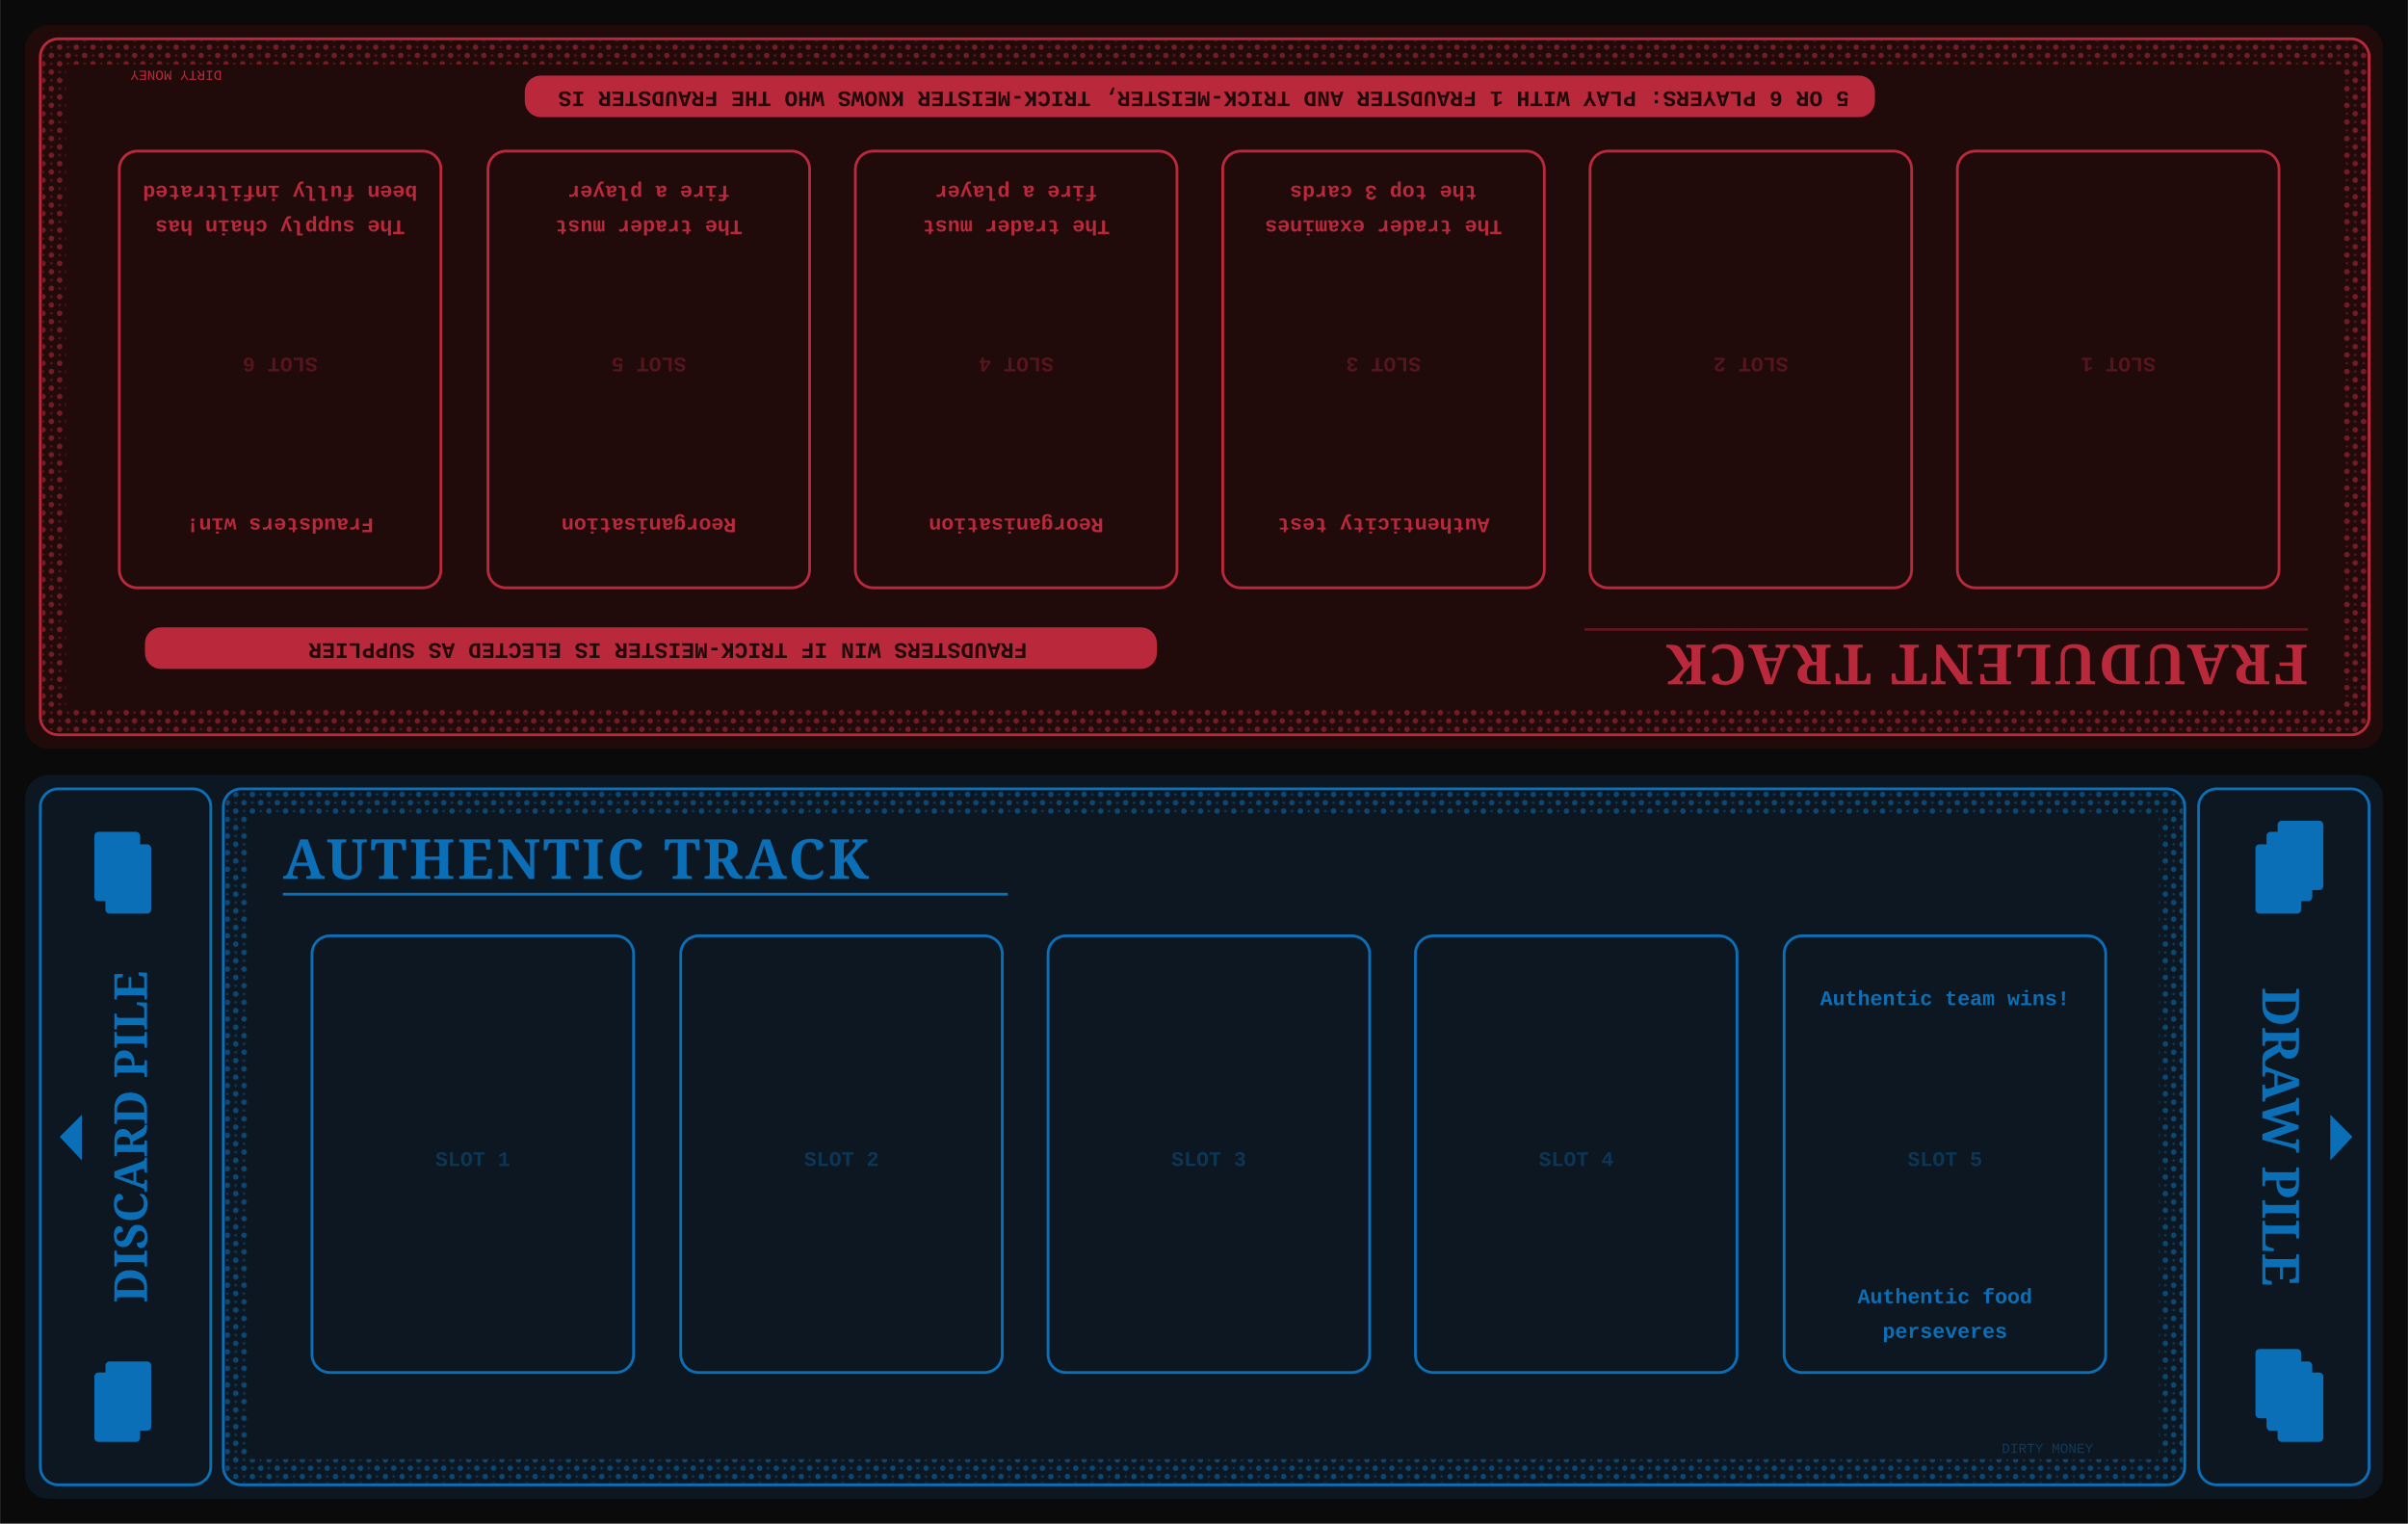
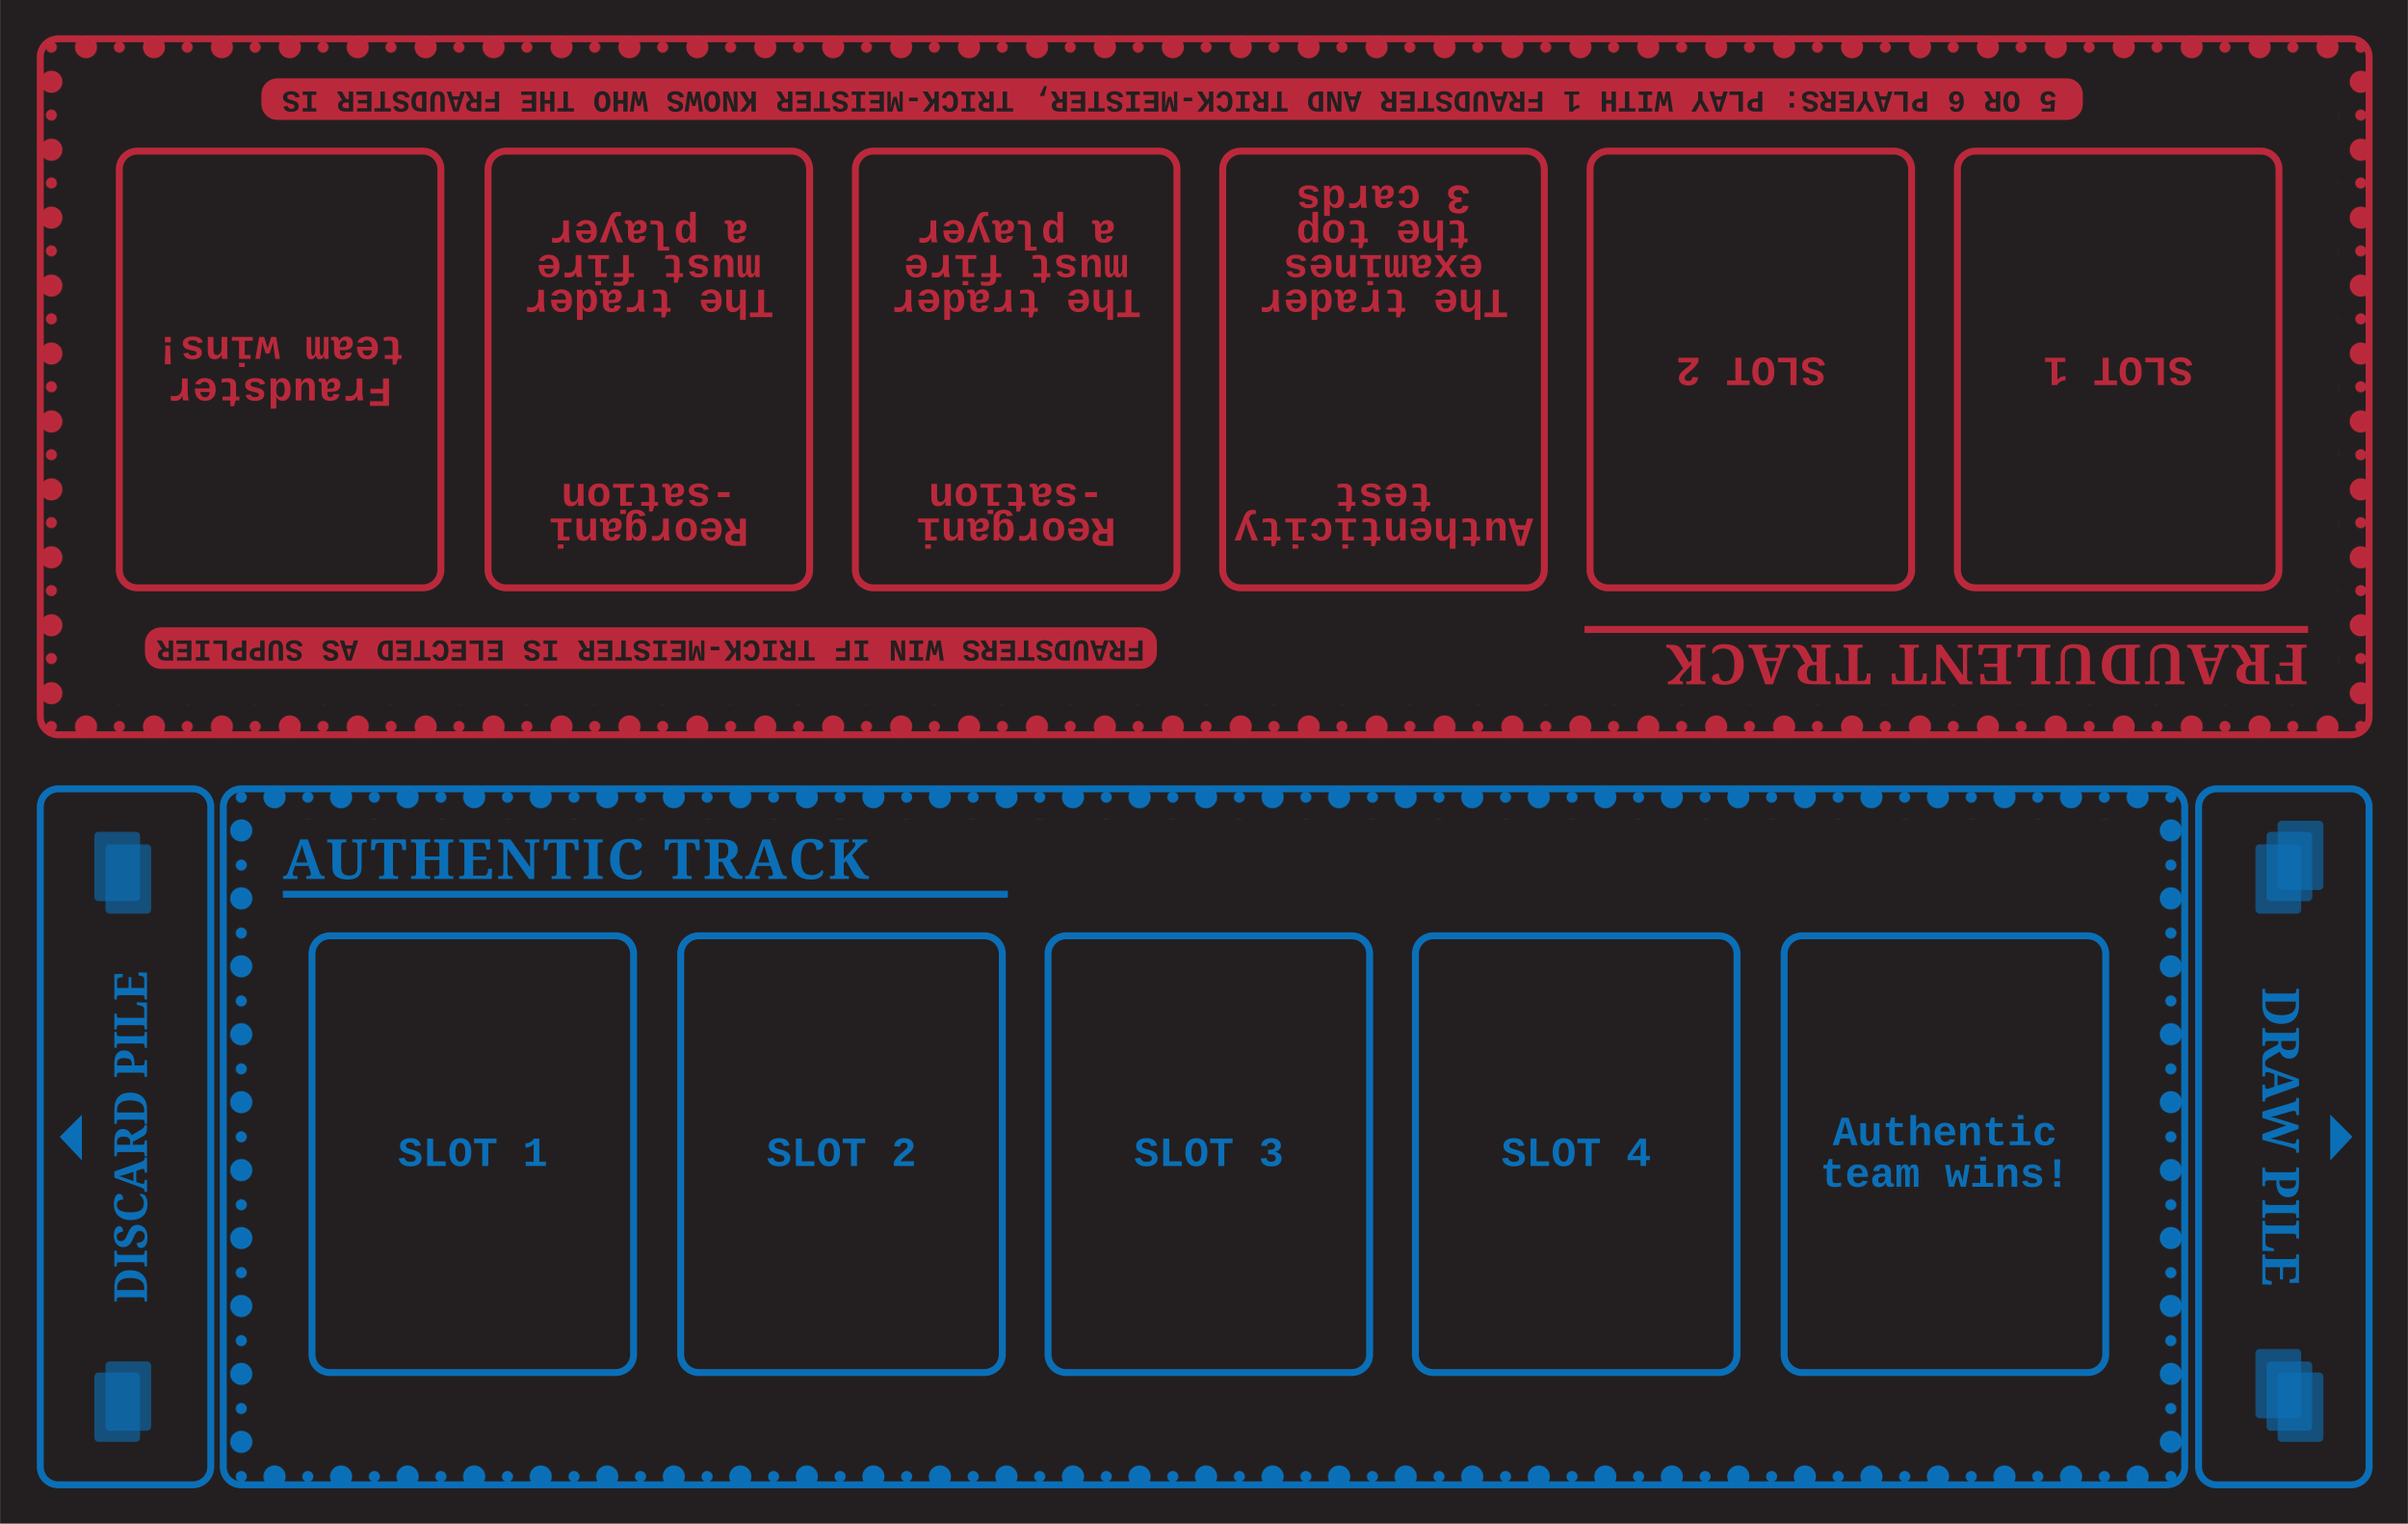
<svg xmlns="http://www.w3.org/2000/svg" width="490mm" height="310mm" viewBox="0 0 1737 1099">
  <defs>
-     <pattern id="border-pattern-fraud" x="0" y="0" width="12" height="12" patternUnits="userSpaceOnUse">
-       <circle cx="2" cy="2" r="1" fill="#ba293b" opacity="0.35" />
-       <circle cx="8" cy="8" r="1" fill="#ba293b" opacity="0.35" />
-       <circle cx="8" cy="2" r="2" fill="#ba293b" opacity="0.55" />
-       <circle cx="2" cy="8" r="2" fill="#ba293b" opacity="0.55" />
+     <pattern id="border-pattern-fraud" x="0" y="0" width="49" height="49" patternUnits="userSpaceOnUse">
+       <circle cx="16" cy="16" r="4" fill="#ba293b" opacity="1" />
+       <circle cx="40" cy="40" r="4" fill="#ba293b" opacity="1" />
+       <circle cx="40" cy="16" r="8" fill="#ba293b" opacity="1" />
+       <circle cx="16" cy="40" r="8" fill="#ba293b" opacity="1" />
    </pattern>
-     <pattern id="border-pattern-auth" x="0" y="0" width="12" height="12" patternUnits="userSpaceOnUse">
-       <circle cx="2" cy="2" r="1" fill="#0b6fb7" opacity="0.35" />
-       <circle cx="8" cy="8" r="1" fill="#0b6fb7" opacity="0.35" />
-       <circle cx="8" cy="2" r="2" fill="#0b6fb7" opacity="0.55" />
-       <circle cx="2" cy="8" r="2" fill="#0b6fb7" opacity="0.55" />
+     <pattern id="border-pattern-auth" x="0" y="0" width="48" height="49" patternUnits="userSpaceOnUse">
+       <circle cx="12" cy="16" r="4" fill="#0b6fb7" opacity="1" />
+       <circle cx="36" cy="40" r="4" fill="#0b6fb7" opacity="1" />
+       <circle cx="36" cy="16" r="8" fill="#0b6fb7" opacity="1" />
+       <circle cx="12" cy="40" r="8" fill="#0b6fb7" opacity="1" />
    </pattern>
  </defs>
-   <rect x="0" y="0" width="1737" height="1099" fill="#0a0a0a" />
+   <rect x="0" y="0" width="1737" height="1099" fill="#231f20" />
  <g transform="translate(1737, 540) rotate(180)">
    <g transform="translate(18, 0)">
-       <rect x="0" y="0" width="1701" height="522" rx="17" fill="#200a0a" />
-       <rect x="10" y="10" width="1680" height="502" rx="13" fill="none" stroke="#ba293b" stroke-width="2" opacity="1" />
-       <rect x="20" y="20" width="1660" height="482" rx="3" fill="none" stroke="url(#border-pattern-fraud)" stroke-width="17" opacity="1" />
+       <rect x="10" y="10" width="1680" height="502" rx="13" fill="none" stroke="#ba293b" stroke-width="5" opacity="1" />
+       <rect x="20" y="20" width="1660" height="482" rx="3" fill="none" stroke="url(#border-pattern-fraud)" stroke-width="24" opacity="1" />
      <text x="54" y="75" font-family="Georgia, serif" font-size="40" font-weight="bold" fill="#ba293b" letter-spacing="2">FRAUDULENT TRACK</text>
-       <line x1="54" y1="86" x2="576" y2="86" stroke="#ba293b" stroke-width="2" opacity="0.4" />
+       <line x1="54" y1="86" x2="576" y2="86" stroke="#ba293b" stroke-width="5" opacity="1" />
      <rect x="893" y="66" width="713" height="13" rx="3" fill="none" stroke="#ba293b" stroke-width="17" opacity="1" />
-       <text x="978" y="76" font-family="Courier New, monospace" font-size="16" font-weight="bold" fill="#200a0a" opacity="1">FRAUDSTERS WIN IF TRICK-MEISTER IS ELECTED AS SUPPLIER</text>
+       <text x="893" y="78" font-family="Courier New, monospace" font-size="22" font-weight="bold" fill="#231f20" opacity="1">FRAUDSTERS WIN IF TRICK-MEISTER IS ELECTED AS SUPPLIER</text>
      <g transform="translate(75, 116)">
-         <rect x="0" y="0" width="232" height="315" rx="13" fill="none" stroke="#ba293b" stroke-width="2" opacity="1" />
-         <text x="116" y="166" font-family="Courier New, monospace" font-size="15" font-weight="bold" fill="#ba293b" text-anchor="middle" opacity="0.35">SLOT 1</text>
+         <rect x="0" y="0" width="232" height="315" rx="13" fill="none" stroke="#ba293b" stroke-width="5" opacity="1" />
+         <text x="116" y="166" font-family="Courier New, monospace" font-size="30" font-weight="bold" fill="#ba293b" text-anchor="middle" opacity="1">SLOT 1</text>
      </g>
      <g transform="translate(340, 116)">
-         <rect x="0" y="0" width="232" height="315" rx="13" fill="none" stroke="#ba293b" stroke-width="2" opacity="1" />
-         <text x="116" y="166" font-family="Courier New, monospace" font-size="15" font-weight="bold" fill="#ba293b" text-anchor="middle" opacity="0.35">SLOT 2</text>
+         <rect x="0" y="0" width="232" height="315" rx="13" fill="none" stroke="#ba293b" stroke-width="5" opacity="1" />
+         <text x="116" y="166" font-family="Courier New, monospace" font-size="30" font-weight="bold" fill="#ba293b" text-anchor="middle" opacity="1">SLOT 2</text>
      </g>
      <g transform="translate(605, 116)">
-         <rect x="0" y="0" width="232" height="315" rx="13" fill="none" stroke="#ba293b" stroke-width="2" opacity="1" />
-         <text x="116" y="50" font-family="Courier New, monospace" font-size="15" font-weight="bold" fill="#ba293b" text-anchor="middle" opacity="1">Authenticity test</text>
-         <text x="116" y="166" font-family="Courier New, monospace" font-size="15" font-weight="bold" fill="#ba293b" text-anchor="middle" opacity="0.35">SLOT 3</text>
-         <text x="116" y="265" font-family="Courier New, monospace" font-size="15" font-weight="bold" fill="#ba293b" text-anchor="middle" opacity="1">The trader examines</text>
-         <text x="116" y="290" font-family="Courier New, monospace" font-size="15" font-weight="bold" fill="#ba293b" text-anchor="middle" opacity="1">the top 3 cards</text>
+         <rect x="0" y="0" width="232" height="315" rx="13" fill="none" stroke="#ba293b" stroke-width="5" opacity="1" />
+         <text x="116" y="50" font-family="Courier New, monospace" font-size="30" font-weight="bold" fill="#ba293b" text-anchor="middle" opacity="1">Authenticity</text>
+         <text x="116" y="75" font-family="Courier New, monospace" font-size="30" font-weight="bold" fill="#ba293b" text-anchor="middle" opacity="1">test</text>
+         <text x="116" y="215" font-family="Courier New, monospace" font-size="30" font-weight="bold" fill="#ba293b" text-anchor="middle" opacity="1">The trader</text>
+         <text x="116" y="240" font-family="Courier New, monospace" font-size="30" font-weight="bold" fill="#ba293b" text-anchor="middle" opacity="1">examines</text>
+         <text x="116" y="265" font-family="Courier New, monospace" font-size="30" font-weight="bold" fill="#ba293b" text-anchor="middle" opacity="1">the top</text>
+         <text x="116" y="290" font-family="Courier New, monospace" font-size="30" font-weight="bold" fill="#ba293b" text-anchor="middle" opacity="1">3 cards</text>
      </g>
      <g transform="translate(870, 116)">
-         <rect x="0" y="0" width="232" height="315" rx="13" fill="none" stroke="#ba293b" stroke-width="2" opacity="1" />
-         <text x="116" y="50" font-family="Courier New, monospace" font-size="15" font-weight="bold" fill="#ba293b" text-anchor="middle" opacity="1">Reorganisation</text>
-         <text x="116" y="166" font-family="Courier New, monospace" font-size="15" font-weight="bold" fill="#ba293b" text-anchor="middle" opacity="0.35">SLOT 4</text>
-         <text x="116" y="265" font-family="Courier New, monospace" font-size="15" font-weight="bold" fill="#ba293b" text-anchor="middle" opacity="1">The trader must</text>
-         <text x="116" y="290" font-family="Courier New, monospace" font-size="15" font-weight="bold" fill="#ba293b" text-anchor="middle" opacity="1">fire a player</text>
+         <rect x="0" y="0" width="232" height="315" rx="13" fill="none" stroke="#ba293b" stroke-width="5" opacity="1" />
+         <text x="116" y="50" font-family="Courier New, monospace" font-size="30" font-weight="bold" fill="#ba293b" text-anchor="middle" opacity="1">Reorgani</text>
+         <text x="116" y="75" font-family="Courier New, monospace" font-size="30" font-weight="bold" fill="#ba293b" text-anchor="middle" opacity="1">-sation</text>
+         <text x="116" y="215" font-family="Courier New, monospace" font-size="30" font-weight="bold" fill="#ba293b" text-anchor="middle" opacity="1">The trader</text>
+         <text x="116" y="240" font-family="Courier New, monospace" font-size="30" font-weight="bold" fill="#ba293b" text-anchor="middle" opacity="1">must fire</text>
+         <text x="116" y="265" font-family="Courier New, monospace" font-size="30" font-weight="bold" fill="#ba293b" text-anchor="middle" opacity="1">a player</text>
      </g>
      <g transform="translate(1135, 116)">
-         <rect x="0" y="0" width="232" height="315" rx="13" fill="none" stroke="#ba293b" stroke-width="2" opacity="1" />
-         <text x="116" y="50" font-family="Courier New, monospace" font-size="15" font-weight="bold" fill="#ba293b" text-anchor="middle" opacity="1">Reorganisation</text>
-         <text x="116" y="166" font-family="Courier New, monospace" font-size="15" font-weight="bold" fill="#ba293b" text-anchor="middle" opacity="0.35">SLOT 5</text>
-         <text x="116" y="265" font-family="Courier New, monospace" font-size="15" font-weight="bold" fill="#ba293b" text-anchor="middle" opacity="1">The trader must</text>
-         <text x="116" y="290" font-family="Courier New, monospace" font-size="15" font-weight="bold" fill="#ba293b" text-anchor="middle" opacity="1">fire a player</text>
+         <rect x="0" y="0" width="232" height="315" rx="13" fill="none" stroke="#ba293b" stroke-width="5" opacity="1" />
+         <text x="116" y="50" font-family="Courier New, monospace" font-size="30" font-weight="bold" fill="#ba293b" text-anchor="middle" opacity="1">Reorgani</text>
+         <text x="116" y="75" font-family="Courier New, monospace" font-size="30" font-weight="bold" fill="#ba293b" text-anchor="middle" opacity="1">-sation</text>
+         <text x="116" y="215" font-family="Courier New, monospace" font-size="30" font-weight="bold" fill="#ba293b" text-anchor="middle" opacity="1">The trader</text>
+         <text x="116" y="240" font-family="Courier New, monospace" font-size="30" font-weight="bold" fill="#ba293b" text-anchor="middle" opacity="1">must fire</text>
+         <text x="116" y="265" font-family="Courier New, monospace" font-size="30" font-weight="bold" fill="#ba293b" text-anchor="middle" opacity="1">a player</text>
      </g>
      <g transform="translate(1401, 116)">
-         <rect x="0" y="0" width="232" height="315" rx="13" fill="none" stroke="#ba293b" stroke-width="2" opacity="1" />
-         <text x="116" y="50" font-family="Courier New, monospace" font-size="15" font-weight="bold" fill="#ba293b" text-anchor="middle" opacity="1">Fraudsters win!</text>
-         <text x="116" y="166" font-family="Courier New, monospace" font-size="15" font-weight="bold" fill="#ba293b" text-anchor="middle" opacity="0.35">SLOT 6</text>
-         <text x="116" y="265" font-family="Courier New, monospace" font-size="15" font-weight="bold" fill="#ba293b" text-anchor="middle" opacity="1">The supply chain has</text>
-         <text x="116" y="290" font-family="Courier New, monospace" font-size="15" font-weight="bold" fill="#ba293b" text-anchor="middle" opacity="1">been fully infiltrated</text>
+         <rect x="0" y="0" width="232" height="315" rx="13" fill="none" stroke="#ba293b" stroke-width="5" opacity="1" />
+         <text x="116" y="151" font-family="Courier New, monospace" font-size="30" font-weight="bold" fill="#ba293b" text-anchor="middle" opacity="1">Fraudster</text>
+         <text x="116" y="181" font-family="Courier New, monospace" font-size="30" font-weight="bold" fill="#ba293b" text-anchor="middle" opacity="1">team wins!</text>
      </g>
-       <rect x="375" y="464" width="957" height="13" rx="3" fill="none" stroke="#ba293b" stroke-width="17" opacity="1" />
-       <text x="385" y="474" font-family="Courier New, monospace" font-size="16" font-weight="bold" fill="#200a0a" opacity="1">5 OR 6 PLAYERS: PLAY WITH 1 FRAUDSTER AND TRICK-MEISTER, TRICK-MEISTER KNOWS WHO THE FRAUDSTER IS</text>
-       <text x="1625" y="489" font-family="Courier New, monospace" font-size="10" fill="#ba293b" text-anchor="end" opacity="1">DIRTY MONEY</text>
+       <rect x="225" y="462" width="1297" height="13" rx="3" fill="none" stroke="#ba293b" stroke-width="17" opacity="1" />
+       <text x="235" y="474" font-family="Courier New, monospace" font-size="22" font-weight="bold" fill="#231f20" opacity="1">5 OR 6 PLAYERS: PLAY WITH 1 FRAUDSTER AND TRICK-MEISTER, TRICK-MEISTER KNOWS WHO THE FRAUDSTER IS</text>
    </g>
  </g>
  <g transform="translate(18, 559)">
-     <rect x="0" y="0" width="1701" height="522" rx="17" fill="#0d1721" />
-     <rect x="11" y="10" width="123" height="502" rx="13" fill="none" stroke="#0b6fb7" stroke-width="2" opacity="1" />
+     <rect x="11" y="10" width="123" height="502" rx="13" fill="none" stroke="#0b6fb7" stroke-width="5" opacity="1" />
    <text x="72" y="277" font-family="Georgia, serif" font-size="33" font-weight="bold" fill="#0b6fb7" text-anchor="middle" transform="rotate(-90 72 261)">DISCARD PILE</text>
    <path d="M 25 261 L 41 245 L 41 278 Z" fill="#0b6fb7" opacity="1" />
-     <rect x="50" y="41" width="33" height="50" rx="3" fill="#0b6fb7" opacity="1" />
-     <rect x="58" y="50" width="33" height="50" rx="3" fill="#0b6fb7" opacity="1" />
-     <rect x="50" y="431" width="33" height="50" rx="3" fill="#0b6fb7" opacity="1" />
-     <rect x="58" y="423" width="33" height="50" rx="3" fill="#0b6fb7" opacity="1" />
-     <rect x="1568" y="10" width="123" height="502" rx="13" fill="none" stroke="#0b6fb7" stroke-width="2" opacity="1" />
+     <rect x="50" y="41" width="33" height="50" rx="3" fill="#0b6fb7" opacity="0.6" />
+     <rect x="58" y="50" width="33" height="50" rx="3" fill="#0b6fb7" opacity="0.6" />
+     <rect x="50" y="431" width="33" height="50" rx="3" fill="#0b6fb7" opacity="0.6" />
+     <rect x="58" y="423" width="33" height="50" rx="3" fill="#0b6fb7" opacity="0.6" />
+     <rect x="1568" y="10" width="123" height="502" rx="13" fill="none" stroke="#0b6fb7" stroke-width="5" opacity="1" />
    <text x="1630" y="277" font-family="Georgia, serif" font-size="37" font-weight="bold" fill="#0b6fb7" text-anchor="middle" transform="rotate(90 1630 261)">DRAW PILE</text>
    <path d="M 1679 261 L 1663 245 L 1663 278 Z" fill="#0b6fb7" opacity="1" />
-     <rect x="1625" y="33" width="33" height="50" rx="3" fill="#0b6fb7" opacity="1" />
-     <rect x="1617" y="41" width="33" height="50" rx="3" fill="#0b6fb7" opacity="1" />
-     <rect x="1609" y="50" width="33" height="50" rx="3" fill="#0b6fb7" opacity="1" />
-     <rect x="1625" y="431" width="33" height="50" rx="3" fill="#0b6fb7" opacity="1" />
-     <rect x="1617" y="423" width="33" height="50" rx="3" fill="#0b6fb7" opacity="1" />
-     <rect x="1609" y="414" width="33" height="50" rx="3" fill="#0b6fb7" opacity="1" />
-     <rect x="143" y="10" width="1415" height="502" rx="13" fill="none" stroke="#0b6fb7" stroke-width="2" opacity="1" />
-     <rect x="153" y="20" width="1395" height="482" rx="3" fill="none" stroke="url(#border-pattern-auth)" stroke-width="17" opacity="1" />
+     <rect x="1625" y="33" width="33" height="50" rx="3" fill="#0b6fb7" opacity="0.6" />
+     <rect x="1617" y="41" width="33" height="50" rx="3" fill="#0b6fb7" opacity="0.6" />
+     <rect x="1609" y="50" width="33" height="50" rx="3" fill="#0b6fb7" opacity="0.6" />
+     <rect x="1625" y="431" width="33" height="50" rx="3" fill="#0b6fb7" opacity="0.6" />
+     <rect x="1617" y="423" width="33" height="50" rx="3" fill="#0b6fb7" opacity="0.6" />
+     <rect x="1609" y="414" width="33" height="50" rx="3" fill="#0b6fb7" opacity="0.6" />
+     <rect x="143" y="10" width="1415" height="502" rx="13" fill="none" stroke="#0b6fb7" stroke-width="5" opacity="1" />
+     <rect x="153" y="20" width="1395" height="482" rx="3" fill="none" stroke="url(#border-pattern-auth)" stroke-width="24" opacity="1" />
    <text x="186" y="75" font-family="Georgia, serif" font-size="40" font-weight="bold" fill="#0b6fb7" letter-spacing="2">AUTHENTIC TRACK</text>
-     <line x1="186" y1="86" x2="709" y2="86" stroke="#0b6fb7" stroke-width="2" opacity="1" />
+     <line x1="186" y1="86" x2="709" y2="86" stroke="#0b6fb7" stroke-width="5" opacity="1" />
    <g transform="translate(207, 116)">
-       <rect x="0" y="0" width="232" height="315" rx="13" fill="none" stroke="#0b6fb7" stroke-width="2" opacity="1" />
-       <text x="116" y="166" font-family="Courier New, monospace" font-size="15" font-weight="bold" fill="#0b6fb7" text-anchor="middle" opacity="0.35">SLOT 1</text>
+       <rect x="0" y="0" width="232" height="315" rx="13" fill="none" stroke="#0b6fb7" stroke-width="5" opacity="1" />
+       <text x="116" y="166" font-family="Courier New, monospace" font-size="30" font-weight="bold" fill="#0b6fb7" text-anchor="middle" opacity="1">SLOT 1</text>
    </g>
    <g transform="translate(473, 116)">
-       <rect x="0" y="0" width="232" height="315" rx="13" fill="none" stroke="#0b6fb7" stroke-width="2" opacity="1" />
-       <text x="116" y="166" font-family="Courier New, monospace" font-size="15" font-weight="bold" fill="#0b6fb7" text-anchor="middle" opacity="0.35">SLOT 2</text>
+       <rect x="0" y="0" width="232" height="315" rx="13" fill="none" stroke="#0b6fb7" stroke-width="5" opacity="1" />
+       <text x="116" y="166" font-family="Courier New, monospace" font-size="30" font-weight="bold" fill="#0b6fb7" text-anchor="middle" opacity="1">SLOT 2</text>
    </g>
    <g transform="translate(738, 116)">
-       <rect x="0" y="0" width="232" height="315" rx="13" fill="none" stroke="#0b6fb7" stroke-width="2" opacity="1" />
-       <text x="116" y="166" font-family="Courier New, monospace" font-size="15" font-weight="bold" fill="#0b6fb7" text-anchor="middle" opacity="0.35">SLOT 3</text>
+       <rect x="0" y="0" width="232" height="315" rx="13" fill="none" stroke="#0b6fb7" stroke-width="5" opacity="1" />
+       <text x="116" y="166" font-family="Courier New, monospace" font-size="30" font-weight="bold" fill="#0b6fb7" text-anchor="middle" opacity="1">SLOT 3</text>
    </g>
    <g transform="translate(1003, 116)">
-       <rect x="0" y="0" width="232" height="315" rx="13" fill="none" stroke="#0b6fb7" stroke-width="2" opacity="1" />
-       <text x="116" y="166" font-family="Courier New, monospace" font-size="15" font-weight="bold" fill="#0b6fb7" text-anchor="middle" opacity="0.35">SLOT 4</text>
+       <rect x="0" y="0" width="232" height="315" rx="13" fill="none" stroke="#0b6fb7" stroke-width="5" opacity="1" />
+       <text x="116" y="166" font-family="Courier New, monospace" font-size="30" font-weight="bold" fill="#0b6fb7" text-anchor="middle" opacity="1">SLOT 4</text>
    </g>
    <g transform="translate(1269, 116)">
-       <rect x="0" y="0" width="232" height="315" rx="13" fill="none" stroke="#0b6fb7" stroke-width="2" opacity="1" />
-       <text x="116" y="50" font-family="Courier New, monospace" font-size="15" font-weight="bold" fill="#0b6fb7" text-anchor="middle" opacity="1">Authentic team wins!</text>
-       <text x="116" y="166" font-family="Courier New, monospace" font-size="15" font-weight="bold" fill="#0b6fb7" text-anchor="middle" opacity="0.35">SLOT 5</text>
-       <text x="116" y="265" font-family="Courier New, monospace" font-size="15" font-weight="bold" fill="#0b6fb7" text-anchor="middle" opacity="1">Authentic food</text>
-       <text x="116" y="290" font-family="Courier New, monospace" font-size="15" font-weight="bold" fill="#0b6fb7" text-anchor="middle" opacity="1">perseveres</text>
+       <rect x="0" y="0" width="232" height="315" rx="13" fill="none" stroke="#0b6fb7" stroke-width="5" opacity="1" />
+       <text x="116" y="151" font-family="Courier New, monospace" font-size="30" font-weight="bold" fill="#0b6fb7" text-anchor="middle" opacity="1">Authentic</text>
+       <text x="116" y="181" font-family="Courier New, monospace" font-size="30" font-weight="bold" fill="#0b6fb7" text-anchor="middle" opacity="1">team wins!</text>
    </g>
-     <text x="1492" y="489" font-family="Courier New, monospace" font-size="10" fill="#0b6fb7" text-anchor="end" opacity="0.4">DIRTY MONEY</text>
  </g>
</svg>
